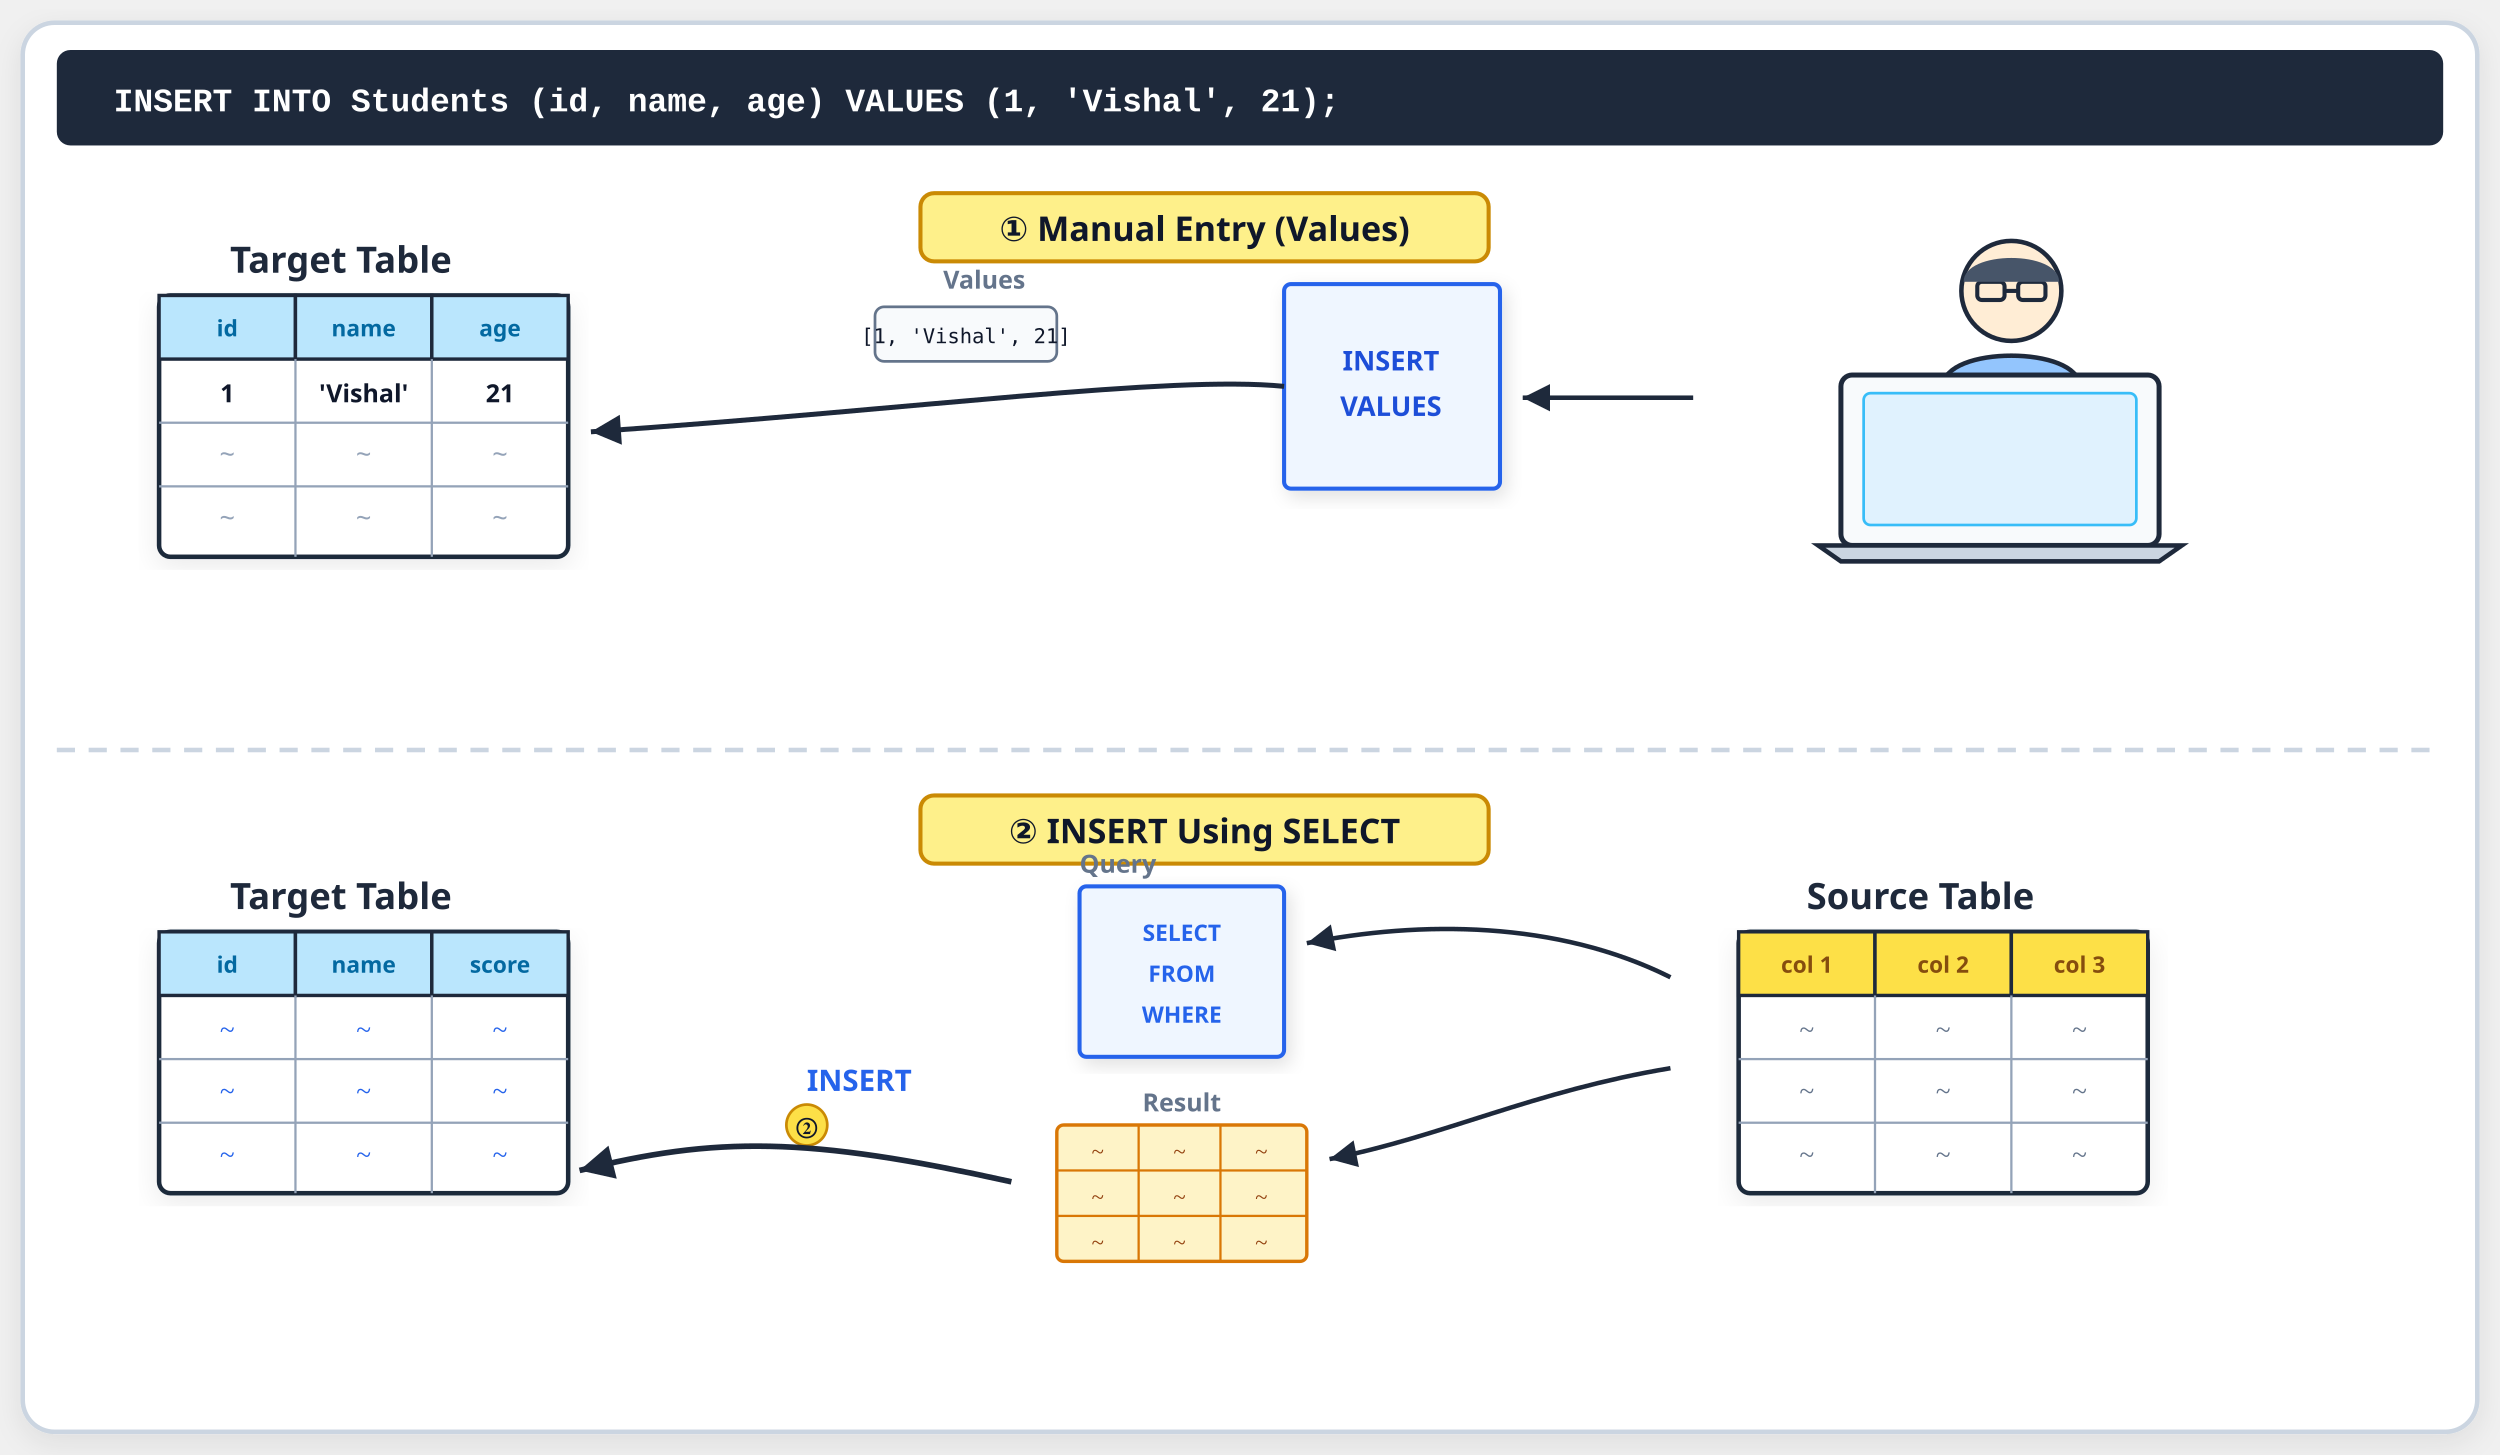
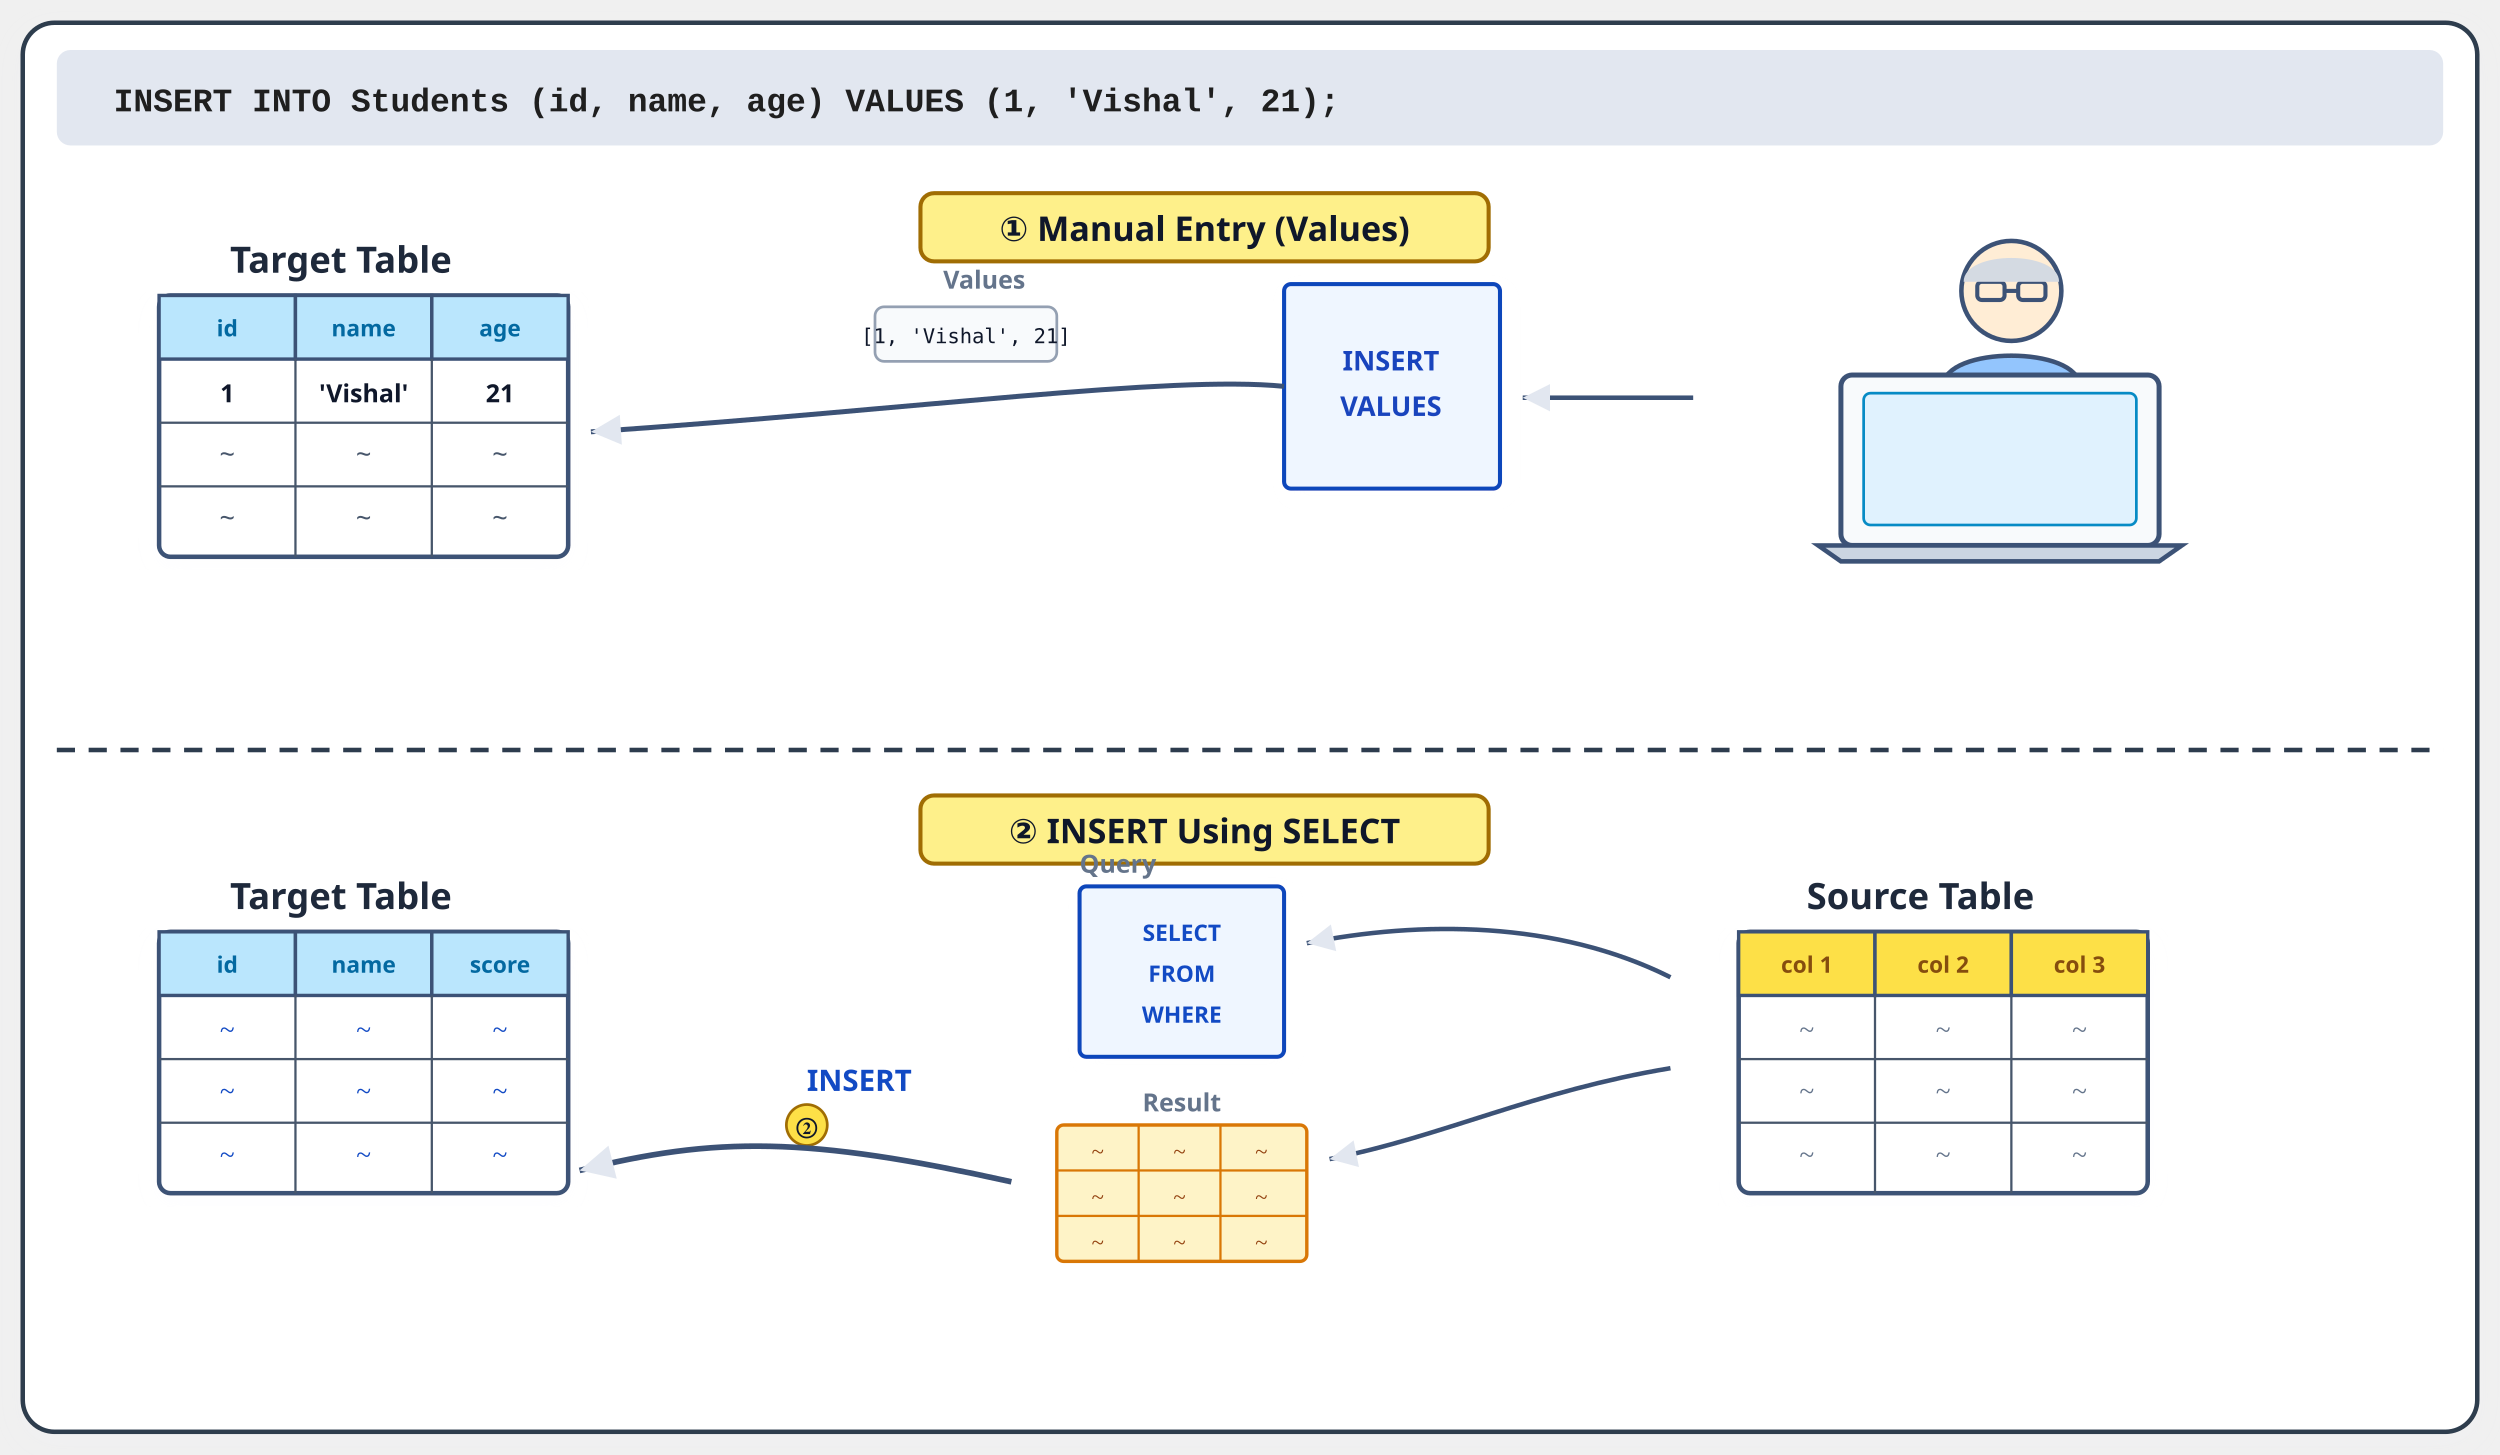
<svg xmlns="http://www.w3.org/2000/svg" viewBox="0 0 1100 640" width="100%" height="100%">
  <defs>
    <filter id="shadow" x="-5%" y="-5%" width="110%" height="110%">
-       <feDropShadow dx="0" dy="4" stdDeviation="6" flood-color="#0f172a" flood-opacity="0.08" />
+       <feDropShadow dx="0" dy="4" stdDeviation="6" flood-color="#e7ebf6" flood-opacity="0.08" />
    </filter>
    <filter id="noteShadow" x="-10%" y="-10%" width="120%" height="120%">
-       <feDropShadow dx="2" dy="3" stdDeviation="4" flood-color="#000000" flood-opacity="0.12" />
+       <feDropShadow dx="2" dy="3" stdDeviation="4" flood-color="#f9f9f9" flood-opacity="0.12" />
    </filter>
    <marker id="arrowDark" markerWidth="8" markerHeight="8" refX="6" refY="3" orient="auto">
-       <path d="M0,0 L0,6 L6,3 z" fill="#1e293b" />
+       <path d="M0,0 L0,6 L6,3 z" fill="#e2e7f0" />
    </marker>
    <marker id="arrowBlue" markerWidth="8" markerHeight="8" refX="6" refY="3" orient="auto">
      <path d="M0,0 L0,6 L6,3 z" fill="#2563eb" />
    </marker>
  </defs>
  <style>
-     .code-top { font-family: 'Consolas', 'Courier New', monospace; font-size: 14.5px; fill: #ffffff; font-weight: 700; }
+     .code-top { font-family: 'Consolas', 'Courier New', monospace; font-size: 14.5px; fill: #1f1f1f; font-weight: 700; }
    .method-badge { font-family: 'Segoe UI', cursive, sans-serif; font-weight: 800; font-size: 15px; fill: #0f172a; }
    .hand-title { font-family: 'Segoe UI', cursive, sans-serif; font-weight: 800; font-size: 16px; fill: #1e293b; }
    .table-hdr-text { font-family: 'Segoe UI', sans-serif; font-size: 10px; font-weight: 800; }
    .note-text { font-family: 'Segoe UI', sans-serif; font-weight: 800; font-size: 12px; }
  </style>
-   <rect x="10" y="10" width="1080" height="620" rx="14" fill="#ffffff" stroke="#cbd5e1" stroke-width="2" filter="url(#shadow)" />
+   <rect x="10" y="10" width="1080" height="620" rx="14" fill="#ffffff" stroke="#2d3c4e" stroke-width="2" filter="url(#shadow)" />
  <g transform="translate(25, 22)">
-     <rect width="1050" height="42" rx="6" fill="#1e293b" />
+     <rect width="1050" height="42" rx="6" fill="#e2e7f0" />
    <text x="25" y="27" class="code-top">INSERT INTO Students (id, name, age) VALUES (1, 'Vishal', 21);</text>
  </g>
  <g transform="translate(25, 75)">
    <g transform="translate(380, 10)">
-       <rect width="250" height="30" rx="6" fill="#fef08a" stroke="#ca8a04" stroke-width="1.8" />
+       <rect width="250" height="30" rx="6" fill="#fef08a" stroke="#a06d03" stroke-width="1.8" />
      <text x="125" y="21" text-anchor="middle" class="method-badge">① Manual Entry (Values)</text>
    </g>
    <g transform="translate(45, 45)">
      <text x="80" y="0" text-anchor="middle" class="hand-title">Target Table</text>
      <g transform="translate(0, 10)">
-         <rect width="180" height="115" rx="5" fill="#ffffff" stroke="#1e293b" stroke-width="2" filter="url(#shadow)" />
-         <rect x="0" y="0" width="60" height="28" fill="#bae6fd" stroke="#1e293b" stroke-width="1.5" />
-         <rect x="60" y="0" width="60" height="28" fill="#bae6fd" stroke="#1e293b" stroke-width="1.5" />
-         <rect x="120" y="0" width="60" height="28" fill="#bae6fd" stroke="#1e293b" stroke-width="1.5" />
+         <rect width="180" height="115" rx="5" fill="#ffffff" stroke="#3c5276" stroke-width="2" filter="url(#shadow)" />
+         <rect x="0" y="0" width="60" height="28" fill="#bae6fd" stroke="#3c5276" stroke-width="1.5" />
+         <rect x="60" y="0" width="60" height="28" fill="#bae6fd" stroke="#3c5276" stroke-width="1.5" />
+         <rect x="120" y="0" width="60" height="28" fill="#bae6fd" stroke="#3c5276" stroke-width="1.5" />
        <text x="30" y="18" text-anchor="middle" class="table-hdr-text" fill="#0369a1">id</text>
        <text x="90" y="18" text-anchor="middle" class="table-hdr-text" fill="#0369a1">name</text>
        <text x="150" y="18" text-anchor="middle" class="table-hdr-text" fill="#0369a1">age</text>
-         <line x1="0" y1="56" x2="180" y2="56" stroke="#94a3b8" stroke-width="1" />
-         <line x1="0" y1="84" x2="180" y2="84" stroke="#94a3b8" stroke-width="1" />
-         <line x1="60" y1="28" x2="60" y2="115" stroke="#94a3b8" stroke-width="1" />
-         <line x1="120" y1="28" x2="120" y2="115" stroke="#94a3b8" stroke-width="1" />
+         <line x1="0" y1="56" x2="180" y2="56" stroke="#47566b" stroke-width="1" />
+         <line x1="0" y1="84" x2="180" y2="84" stroke="#47566b" stroke-width="1" />
+         <line x1="60" y1="28" x2="60" y2="115" stroke="#47566b" stroke-width="1" />
+         <line x1="120" y1="28" x2="120" y2="115" stroke="#47566b" stroke-width="1" />
        <text x="30" y="47" text-anchor="middle" font-family="'Segoe UI', sans-serif" font-size="11" font-weight="700" fill="#0f172a">1</text>
        <text x="90" y="47" text-anchor="middle" font-family="'Segoe UI', sans-serif" font-size="11" font-weight="700" fill="#0f172a">'Vishal'</text>
        <text x="150" y="47" text-anchor="middle" font-family="'Segoe UI', sans-serif" font-size="11" font-weight="700" fill="#0f172a">21</text>
-         <text x="30" y="74" text-anchor="middle" font-family="'Segoe UI', sans-serif" font-size="12" fill="#94a3b8">~</text>
-         <text x="90" y="74" text-anchor="middle" font-family="'Segoe UI', sans-serif" font-size="12" fill="#94a3b8">~</text>
-         <text x="150" y="74" text-anchor="middle" font-family="'Segoe UI', sans-serif" font-size="12" fill="#94a3b8">~</text>
-         <text x="30" y="102" text-anchor="middle" font-family="'Segoe UI', sans-serif" font-size="12" fill="#94a3b8">~</text>
-         <text x="90" y="102" text-anchor="middle" font-family="'Segoe UI', sans-serif" font-size="12" fill="#94a3b8">~</text>
-         <text x="150" y="102" text-anchor="middle" font-family="'Segoe UI', sans-serif" font-size="12" fill="#94a3b8">~</text>
+         <text x="30" y="74" text-anchor="middle" font-family="'Segoe UI', sans-serif" font-size="12" fill="#47566b">~</text>
+         <text x="90" y="74" text-anchor="middle" font-family="'Segoe UI', sans-serif" font-size="12" fill="#47566b">~</text>
+         <text x="150" y="74" text-anchor="middle" font-family="'Segoe UI', sans-serif" font-size="12" fill="#47566b">~</text>
+         <text x="30" y="102" text-anchor="middle" font-family="'Segoe UI', sans-serif" font-size="12" fill="#47566b">~</text>
+         <text x="90" y="102" text-anchor="middle" font-family="'Segoe UI', sans-serif" font-size="12" fill="#47566b">~</text>
+         <text x="150" y="102" text-anchor="middle" font-family="'Segoe UI', sans-serif" font-size="12" fill="#47566b">~</text>
      </g>
    </g>
    <g transform="translate(360, 60)">
      <g transform="translate(0, 0)">
        <text x="30" y="-8" font-family="'Segoe UI', sans-serif" font-size="11" font-weight="700" fill="#64748b">Values</text>
-         <rect width="80" height="24" rx="4" fill="#f8fafc" stroke="#64748b" stroke-width="1.2" />
+         <rect width="80" height="24" rx="4" fill="#f8fafc" stroke="#94a0b2" stroke-width="1.2" />
        <text x="40" y="16" text-anchor="middle" font-family="monospace" font-size="9" fill="#0f172a">[1, 'Vishal', 21]</text>
      </g>
      <g transform="translate(180, -10)">
-         <rect width="95" height="90" rx="3" fill="#eff6ff" stroke="#2563eb" stroke-width="1.8" filter="url(#noteShadow)" />
-         <text x="47" y="38" text-anchor="middle" class="note-text" fill="#1d4ed8">INSERT</text>
-         <text x="47" y="58" text-anchor="middle" class="note-text" fill="#1d4ed8">VALUES</text>
+         <rect width="95" height="90" rx="3" fill="#eff6ff" stroke="#1146bb" stroke-width="1.8" filter="url(#noteShadow)" />
+         <text x="47" y="38" text-anchor="middle" class="note-text" fill="#1944bd">INSERT</text>
+         <text x="47" y="58" text-anchor="middle" class="note-text" fill="#1944bd">VALUES</text>
      </g>
-       <path d="M 180 35 C 130 30, 20 45, -125 55" stroke="#1e293b" stroke-width="2.2" fill="none" marker-end="url(#arrowDark)" />
-       <path d="M 360 40 L 285 40" stroke="#1e293b" stroke-width="2" fill="none" marker-end="url(#arrowDark)" />
+       <path d="M 180 35 C 130 30, 20 45, -125 55" stroke="#3c5276" stroke-width="2.2" fill="none" marker-end="url(#arrowDark)" />
+       <path d="M 360 40 L 285 40" stroke="#3c5276" stroke-width="2" fill="none" marker-end="url(#arrowDark)" />
    </g>
    <g transform="translate(770, 25)">
      <g transform="translate(45, 0)">
-         <circle cx="45" cy="28" r="22" fill="#ffedd5" stroke="#1e293b" stroke-width="2" />
-         <rect x="30" y="24" width="12" height="8" rx="2" fill="none" stroke="#1e293b" stroke-width="1.8" />
-         <rect x="48" y="24" width="12" height="8" rx="2" fill="none" stroke="#1e293b" stroke-width="1.8" />
-         <line x1="42" y1="28" x2="48" y2="28" stroke="#1e293b" stroke-width="1.8" />
-         <path d="M 24 24 C 24 10, 66 10, 66 24 Z" fill="#475569" />
-         <path d="M 15 70 C 15 52, 75 52, 75 70 Z" fill="#93c5fd" stroke="#1e293b" stroke-width="2" />
+         <circle cx="45" cy="28" r="22" fill="#ffedd5" stroke="#3c5276" stroke-width="2" />
+         <rect x="30" y="24" width="12" height="8" rx="2" fill="none" stroke="#3c5276" stroke-width="1.8" />
+         <rect x="48" y="24" width="12" height="8" rx="2" fill="none" stroke="#3c5276" stroke-width="1.8" />
+         <line x1="42" y1="28" x2="48" y2="28" stroke="#3c5276" stroke-width="1.8" />
+         <path d="M 24 24 C 24 10, 66 10, 66 24 Z" fill="#d4dae2" />
+         <path d="M 15 70 C 15 52, 75 52, 75 70 Z" fill="#93c5fd" stroke="#3c5276" stroke-width="2" />
      </g>
      <g transform="translate(0, 65)">
-         <rect x="15" y="0" width="140" height="75" rx="5" fill="#f8fafc" stroke="#1e293b" stroke-width="2.2" />
-         <rect x="25" y="8" width="120" height="58" rx="3" fill="#e0f2fe" stroke="#38bdf8" stroke-width="1.2" />
-         <path d="M 5 75 L 165 75 L 155 82 L 15 82 Z" fill="#cbd5e1" stroke="#1e293b" stroke-width="2" />
+         <rect x="15" y="0" width="140" height="75" rx="5" fill="#f8fafc" stroke="#3c5276" stroke-width="2.2" />
+         <rect x="25" y="8" width="120" height="58" rx="3" fill="#e0f2fe" stroke="#078bc5" stroke-width="1.2" />
+         <path d="M 5 75 L 165 75 L 155 82 L 15 82 Z" fill="#cbd5e1" stroke="#3c5276" stroke-width="2" />
      </g>
    </g>
  </g>
-   <line x1="25" y1="330" x2="1075" y2="330" stroke="#cbd5e1" stroke-width="2" stroke-dasharray="8,6" />
+   <line x1="25" y1="330" x2="1075" y2="330" stroke="#2d3c4e" stroke-width="2" stroke-dasharray="8,6" />
  <g transform="translate(25, 345)">
    <g transform="translate(380, 5)">
-       <rect width="250" height="30" rx="6" fill="#fef08a" stroke="#ca8a04" stroke-width="1.8" />
+       <rect width="250" height="30" rx="6" fill="#fef08a" stroke="#a06d03" stroke-width="1.8" />
      <text x="125" y="21" text-anchor="middle" class="method-badge">② INSERT Using SELECT</text>
    </g>
    <g transform="translate(45, 55)">
      <text x="80" y="0" text-anchor="middle" class="hand-title">Target Table</text>
      <g transform="translate(0, 10)">
-         <rect width="180" height="115" rx="5" fill="#ffffff" stroke="#1e293b" stroke-width="2" filter="url(#shadow)" />
-         <rect x="0" y="0" width="60" height="28" fill="#bae6fd" stroke="#1e293b" stroke-width="1.5" />
-         <rect x="60" y="0" width="60" height="28" fill="#bae6fd" stroke="#1e293b" stroke-width="1.5" />
-         <rect x="120" y="0" width="60" height="28" fill="#bae6fd" stroke="#1e293b" stroke-width="1.5" />
+         <rect width="180" height="115" rx="5" fill="#ffffff" stroke="#3c5276" stroke-width="2" filter="url(#shadow)" />
+         <rect x="0" y="0" width="60" height="28" fill="#bae6fd" stroke="#3c5276" stroke-width="1.5" />
+         <rect x="60" y="0" width="60" height="28" fill="#bae6fd" stroke="#3c5276" stroke-width="1.5" />
+         <rect x="120" y="0" width="60" height="28" fill="#bae6fd" stroke="#3c5276" stroke-width="1.5" />
        <text x="30" y="18" text-anchor="middle" class="table-hdr-text" fill="#0369a1">id</text>
        <text x="90" y="18" text-anchor="middle" class="table-hdr-text" fill="#0369a1">name</text>
        <text x="150" y="18" text-anchor="middle" class="table-hdr-text" fill="#0369a1">score</text>
-         <line x1="0" y1="56" x2="180" y2="56" stroke="#94a3b8" stroke-width="1" />
-         <line x1="0" y1="84" x2="180" y2="84" stroke="#94a3b8" stroke-width="1" />
-         <line x1="60" y1="28" x2="60" y2="115" stroke="#94a3b8" stroke-width="1" />
-         <line x1="120" y1="28" x2="120" y2="115" stroke="#94a3b8" stroke-width="1" />
-         <text x="30" y="47" text-anchor="middle" font-size="12" fill="#2563eb">~</text>
-         <text x="90" y="47" text-anchor="middle" font-size="12" fill="#2563eb">~</text>
-         <text x="150" y="47" text-anchor="middle" font-size="12" fill="#2563eb">~</text>
-         <text x="30" y="74" text-anchor="middle" font-size="12" fill="#2563eb">~</text>
-         <text x="90" y="74" text-anchor="middle" font-size="12" fill="#2563eb">~</text>
-         <text x="150" y="74" text-anchor="middle" font-size="12" fill="#2563eb">~</text>
-         <text x="30" y="102" text-anchor="middle" font-size="12" fill="#2563eb">~</text>
-         <text x="90" y="102" text-anchor="middle" font-size="12" fill="#2563eb">~</text>
-         <text x="150" y="102" text-anchor="middle" font-size="12" fill="#2563eb">~</text>
+         <line x1="0" y1="56" x2="180" y2="56" stroke="#47566b" stroke-width="1" />
+         <line x1="0" y1="84" x2="180" y2="84" stroke="#47566b" stroke-width="1" />
+         <line x1="60" y1="28" x2="60" y2="115" stroke="#47566b" stroke-width="1" />
+         <line x1="120" y1="28" x2="120" y2="115" stroke="#47566b" stroke-width="1" />
+         <text x="30" y="47" text-anchor="middle" font-size="12" fill="#124ac4">~</text>
+         <text x="90" y="47" text-anchor="middle" font-size="12" fill="#124ac4">~</text>
+         <text x="150" y="47" text-anchor="middle" font-size="12" fill="#124ac4">~</text>
+         <text x="30" y="74" text-anchor="middle" font-size="12" fill="#124ac4">~</text>
+         <text x="90" y="74" text-anchor="middle" font-size="12" fill="#124ac4">~</text>
+         <text x="150" y="74" text-anchor="middle" font-size="12" fill="#124ac4">~</text>
+         <text x="30" y="102" text-anchor="middle" font-size="12" fill="#124ac4">~</text>
+         <text x="90" y="102" text-anchor="middle" font-size="12" fill="#124ac4">~</text>
+         <text x="150" y="102" text-anchor="middle" font-size="12" fill="#124ac4">~</text>
      </g>
    </g>
    <g transform="translate(430, 45)">
      <g transform="translate(20, 0)">
        <text x="0" y="-6" font-family="'Segoe UI', sans-serif" font-size="11" font-weight="700" fill="#64748b">Query</text>
-         <rect width="90" height="75" rx="3" fill="#eff6ff" stroke="#2563eb" stroke-width="1.8" filter="url(#noteShadow)" />
-         <text x="45" y="24" text-anchor="middle" font-family="'Segoe UI', sans-serif" font-size="10" font-weight="800" fill="#2563eb">SELECT</text>
-         <text x="45" y="42" text-anchor="middle" font-family="'Segoe UI', sans-serif" font-size="10" font-weight="800" fill="#2563eb">FROM</text>
-         <text x="45" y="60" text-anchor="middle" font-family="'Segoe UI', sans-serif" font-size="10" font-weight="800" fill="#2563eb">WHERE</text>
+         <rect width="90" height="75" rx="3" fill="#eff6ff" stroke="#1146bb" stroke-width="1.8" filter="url(#noteShadow)" />
+         <text x="45" y="24" text-anchor="middle" font-family="'Segoe UI', sans-serif" font-size="10" font-weight="800" fill="#124ac4">SELECT</text>
+         <text x="45" y="42" text-anchor="middle" font-family="'Segoe UI', sans-serif" font-size="10" font-weight="800" fill="#124ac4">FROM</text>
+         <text x="45" y="60" text-anchor="middle" font-family="'Segoe UI', sans-serif" font-size="10" font-weight="800" fill="#124ac4">WHERE</text>
      </g>
      <g transform="translate(10, 105)">
        <text x="55" y="-6" text-anchor="middle" font-family="'Segoe UI', sans-serif" font-size="11" font-weight="800" fill="#64748b">Result</text>
        <rect width="110" height="60" rx="3" fill="#fef3c7" stroke="#d97706" stroke-width="1.5" />
        <line x1="0" y1="20" x2="110" y2="20" stroke="#d97706" stroke-width="1" />
        <line x1="0" y1="40" x2="110" y2="40" stroke="#d97706" stroke-width="1" />
        <line x1="36" y1="0" x2="36" y2="60" stroke="#d97706" stroke-width="1" />
        <line x1="72" y1="0" x2="72" y2="60" stroke="#d97706" stroke-width="1" />
        <text x="18" y="15" text-anchor="middle" font-size="10" fill="#92400e">~</text>
        <text x="54" y="15" text-anchor="middle" font-size="10" fill="#92400e">~</text>
        <text x="90" y="15" text-anchor="middle" font-size="10" fill="#92400e">~</text>
        <text x="18" y="35" text-anchor="middle" font-size="10" fill="#92400e">~</text>
        <text x="54" y="35" text-anchor="middle" font-size="10" fill="#92400e">~</text>
        <text x="90" y="35" text-anchor="middle" font-size="10" fill="#92400e">~</text>
        <text x="18" y="55" text-anchor="middle" font-size="10" fill="#92400e">~</text>
        <text x="54" y="55" text-anchor="middle" font-size="10" fill="#92400e">~</text>
        <text x="90" y="55" text-anchor="middle" font-size="10" fill="#92400e">~</text>
      </g>
-       <path d="M 280 40 C 230 15, 170 15, 120 25" stroke="#1e293b" stroke-width="2" fill="none" marker-end="url(#arrowDark)" />
-       <path d="M 280 80 C 220 90, 180 110, 130 120" stroke="#1e293b" stroke-width="2" fill="none" marker-end="url(#arrowDark)" />
+       <path d="M 280 40 C 230 15, 170 15, 120 25" stroke="#3c5276" stroke-width="2" fill="none" marker-end="url(#arrowDark)" />
+       <path d="M 280 80 C 220 90, 180 110, 130 120" stroke="#3c5276" stroke-width="2" fill="none" marker-end="url(#arrowDark)" />
      <g transform="translate(-180, 60)">
-         <text x="80" y="30" font-family="'Segoe UI', sans-serif" font-size="13" font-weight="900" fill="#2563eb">INSERT</text>
-         <circle cx="80" cy="45" r="9" fill="#fde047" stroke="#ca8a04" stroke-width="1.2" />
+         <text x="80" y="30" font-family="'Segoe UI', sans-serif" font-size="13" font-weight="900" fill="#124ac4">INSERT</text>
+         <circle cx="80" cy="45" r="9" fill="#fde047" stroke="#a06d03" stroke-width="1.2" />
        <text x="80" y="49" text-anchor="middle" font-size="10" font-weight="800" fill="#0f172a">②</text>
-         <path d="M 170 70 C 80 50, 40 50, -20 65" stroke="#1e293b" stroke-width="2.5" fill="none" marker-end="url(#arrowDark)" />
+         <path d="M 170 70 C 80 50, 40 50, -20 65" stroke="#3c5276" stroke-width="2.5" fill="none" marker-end="url(#arrowDark)" />
      </g>
    </g>
    <g transform="translate(740, 55)">
      <text x="80" y="0" text-anchor="middle" class="hand-title">Source Table</text>
      <g transform="translate(0, 10)">
-         <rect width="180" height="115" rx="5" fill="#ffffff" stroke="#1e293b" stroke-width="2" filter="url(#shadow)" />
-         <rect x="0" y="0" width="60" height="28" fill="#fde047" stroke="#1e293b" stroke-width="1.5" />
-         <rect x="60" y="0" width="60" height="28" fill="#fde047" stroke="#1e293b" stroke-width="1.5" />
-         <rect x="120" y="0" width="60" height="28" fill="#fde047" stroke="#1e293b" stroke-width="1.5" />
+         <rect width="180" height="115" rx="5" fill="#ffffff" stroke="#3c5276" stroke-width="2" filter="url(#shadow)" />
+         <rect x="0" y="0" width="60" height="28" fill="#fde047" stroke="#3c5276" stroke-width="1.5" />
+         <rect x="60" y="0" width="60" height="28" fill="#fde047" stroke="#3c5276" stroke-width="1.5" />
+         <rect x="120" y="0" width="60" height="28" fill="#fde047" stroke="#3c5276" stroke-width="1.5" />
        <text x="30" y="18" text-anchor="middle" class="table-hdr-text" fill="#854d0e">col 1</text>
        <text x="90" y="18" text-anchor="middle" class="table-hdr-text" fill="#854d0e">col 2</text>
        <text x="150" y="18" text-anchor="middle" class="table-hdr-text" fill="#854d0e">col 3</text>
-         <line x1="0" y1="56" x2="180" y2="56" stroke="#94a3b8" stroke-width="1" />
-         <line x1="0" y1="84" x2="180" y2="84" stroke="#94a3b8" stroke-width="1" />
-         <line x1="60" y1="28" x2="60" y2="115" stroke="#94a3b8" stroke-width="1" />
-         <line x1="120" y1="28" x2="120" y2="115" stroke="#94a3b8" stroke-width="1" />
+         <line x1="0" y1="56" x2="180" y2="56" stroke="#47566b" stroke-width="1" />
+         <line x1="0" y1="84" x2="180" y2="84" stroke="#47566b" stroke-width="1" />
+         <line x1="60" y1="28" x2="60" y2="115" stroke="#47566b" stroke-width="1" />
+         <line x1="120" y1="28" x2="120" y2="115" stroke="#47566b" stroke-width="1" />
        <text x="30" y="47" text-anchor="middle" font-size="12" fill="#64748b">~</text>
        <text x="90" y="47" text-anchor="middle" font-size="12" fill="#64748b">~</text>
        <text x="150" y="47" text-anchor="middle" font-size="12" fill="#64748b">~</text>
        <text x="30" y="74" text-anchor="middle" font-size="12" fill="#64748b">~</text>
        <text x="90" y="74" text-anchor="middle" font-size="12" fill="#64748b">~</text>
        <text x="150" y="74" text-anchor="middle" font-size="12" fill="#64748b">~</text>
        <text x="30" y="102" text-anchor="middle" font-size="12" fill="#64748b">~</text>
        <text x="90" y="102" text-anchor="middle" font-size="12" fill="#64748b">~</text>
        <text x="150" y="102" text-anchor="middle" font-size="12" fill="#64748b">~</text>
      </g>
    </g>
  </g>
</svg>
